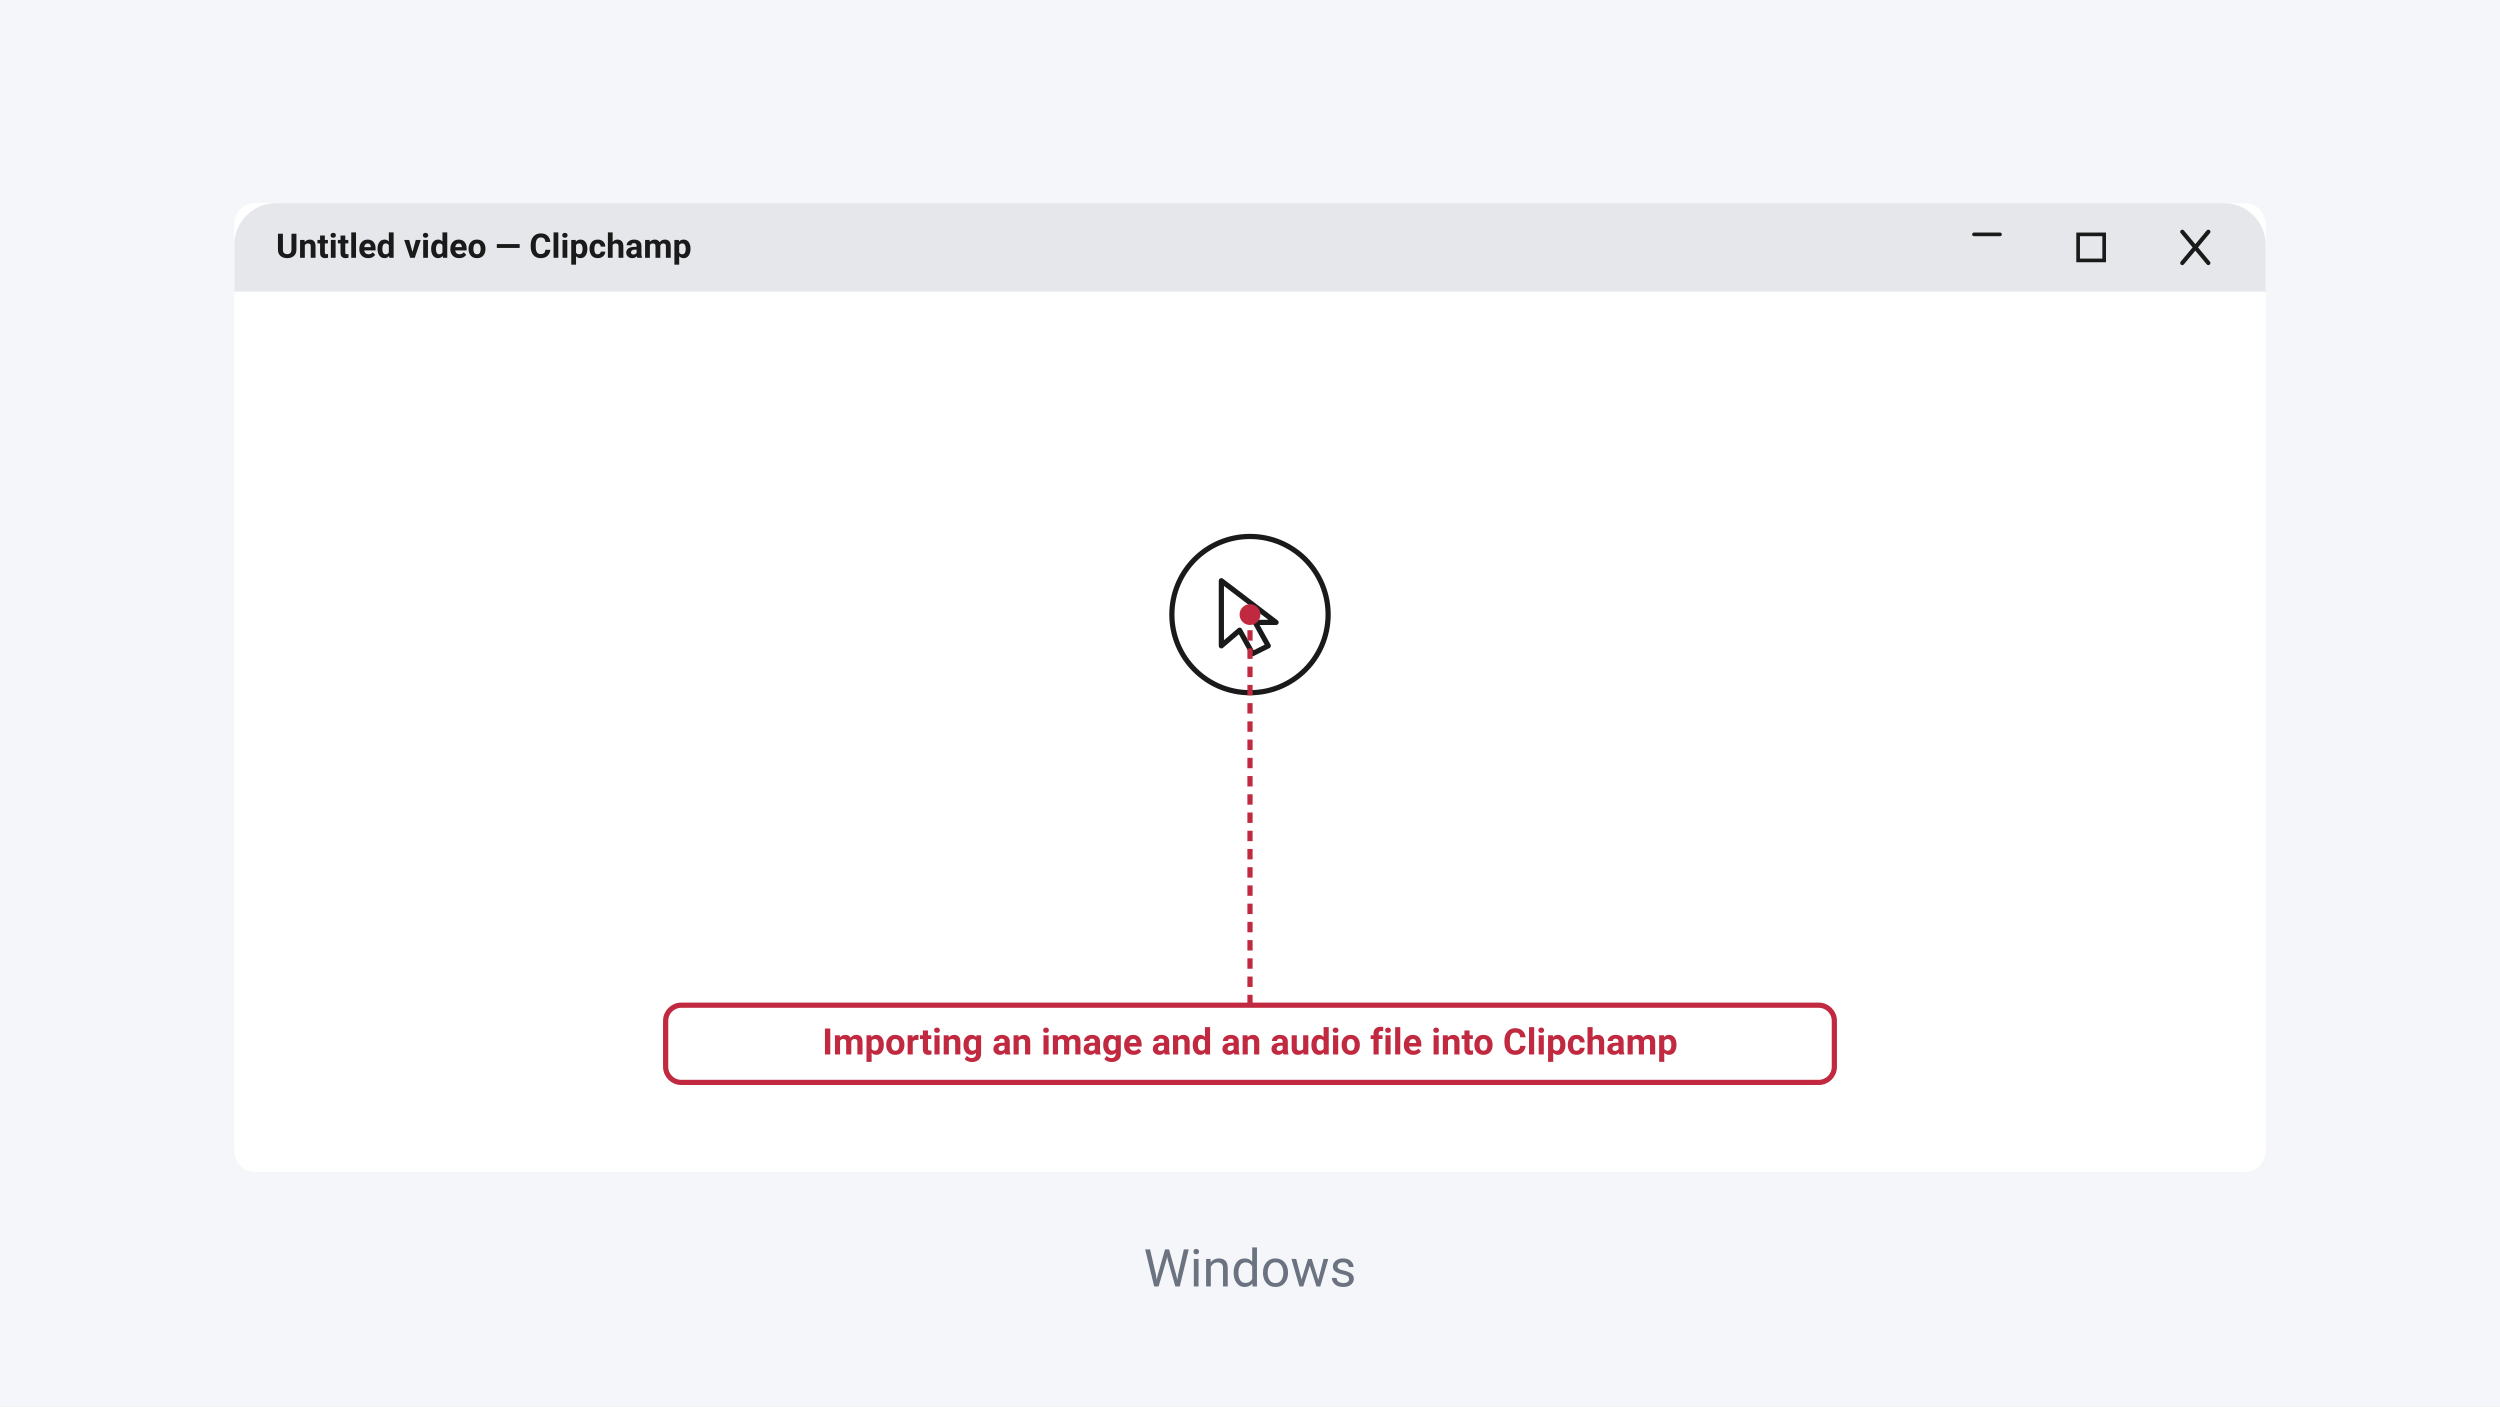
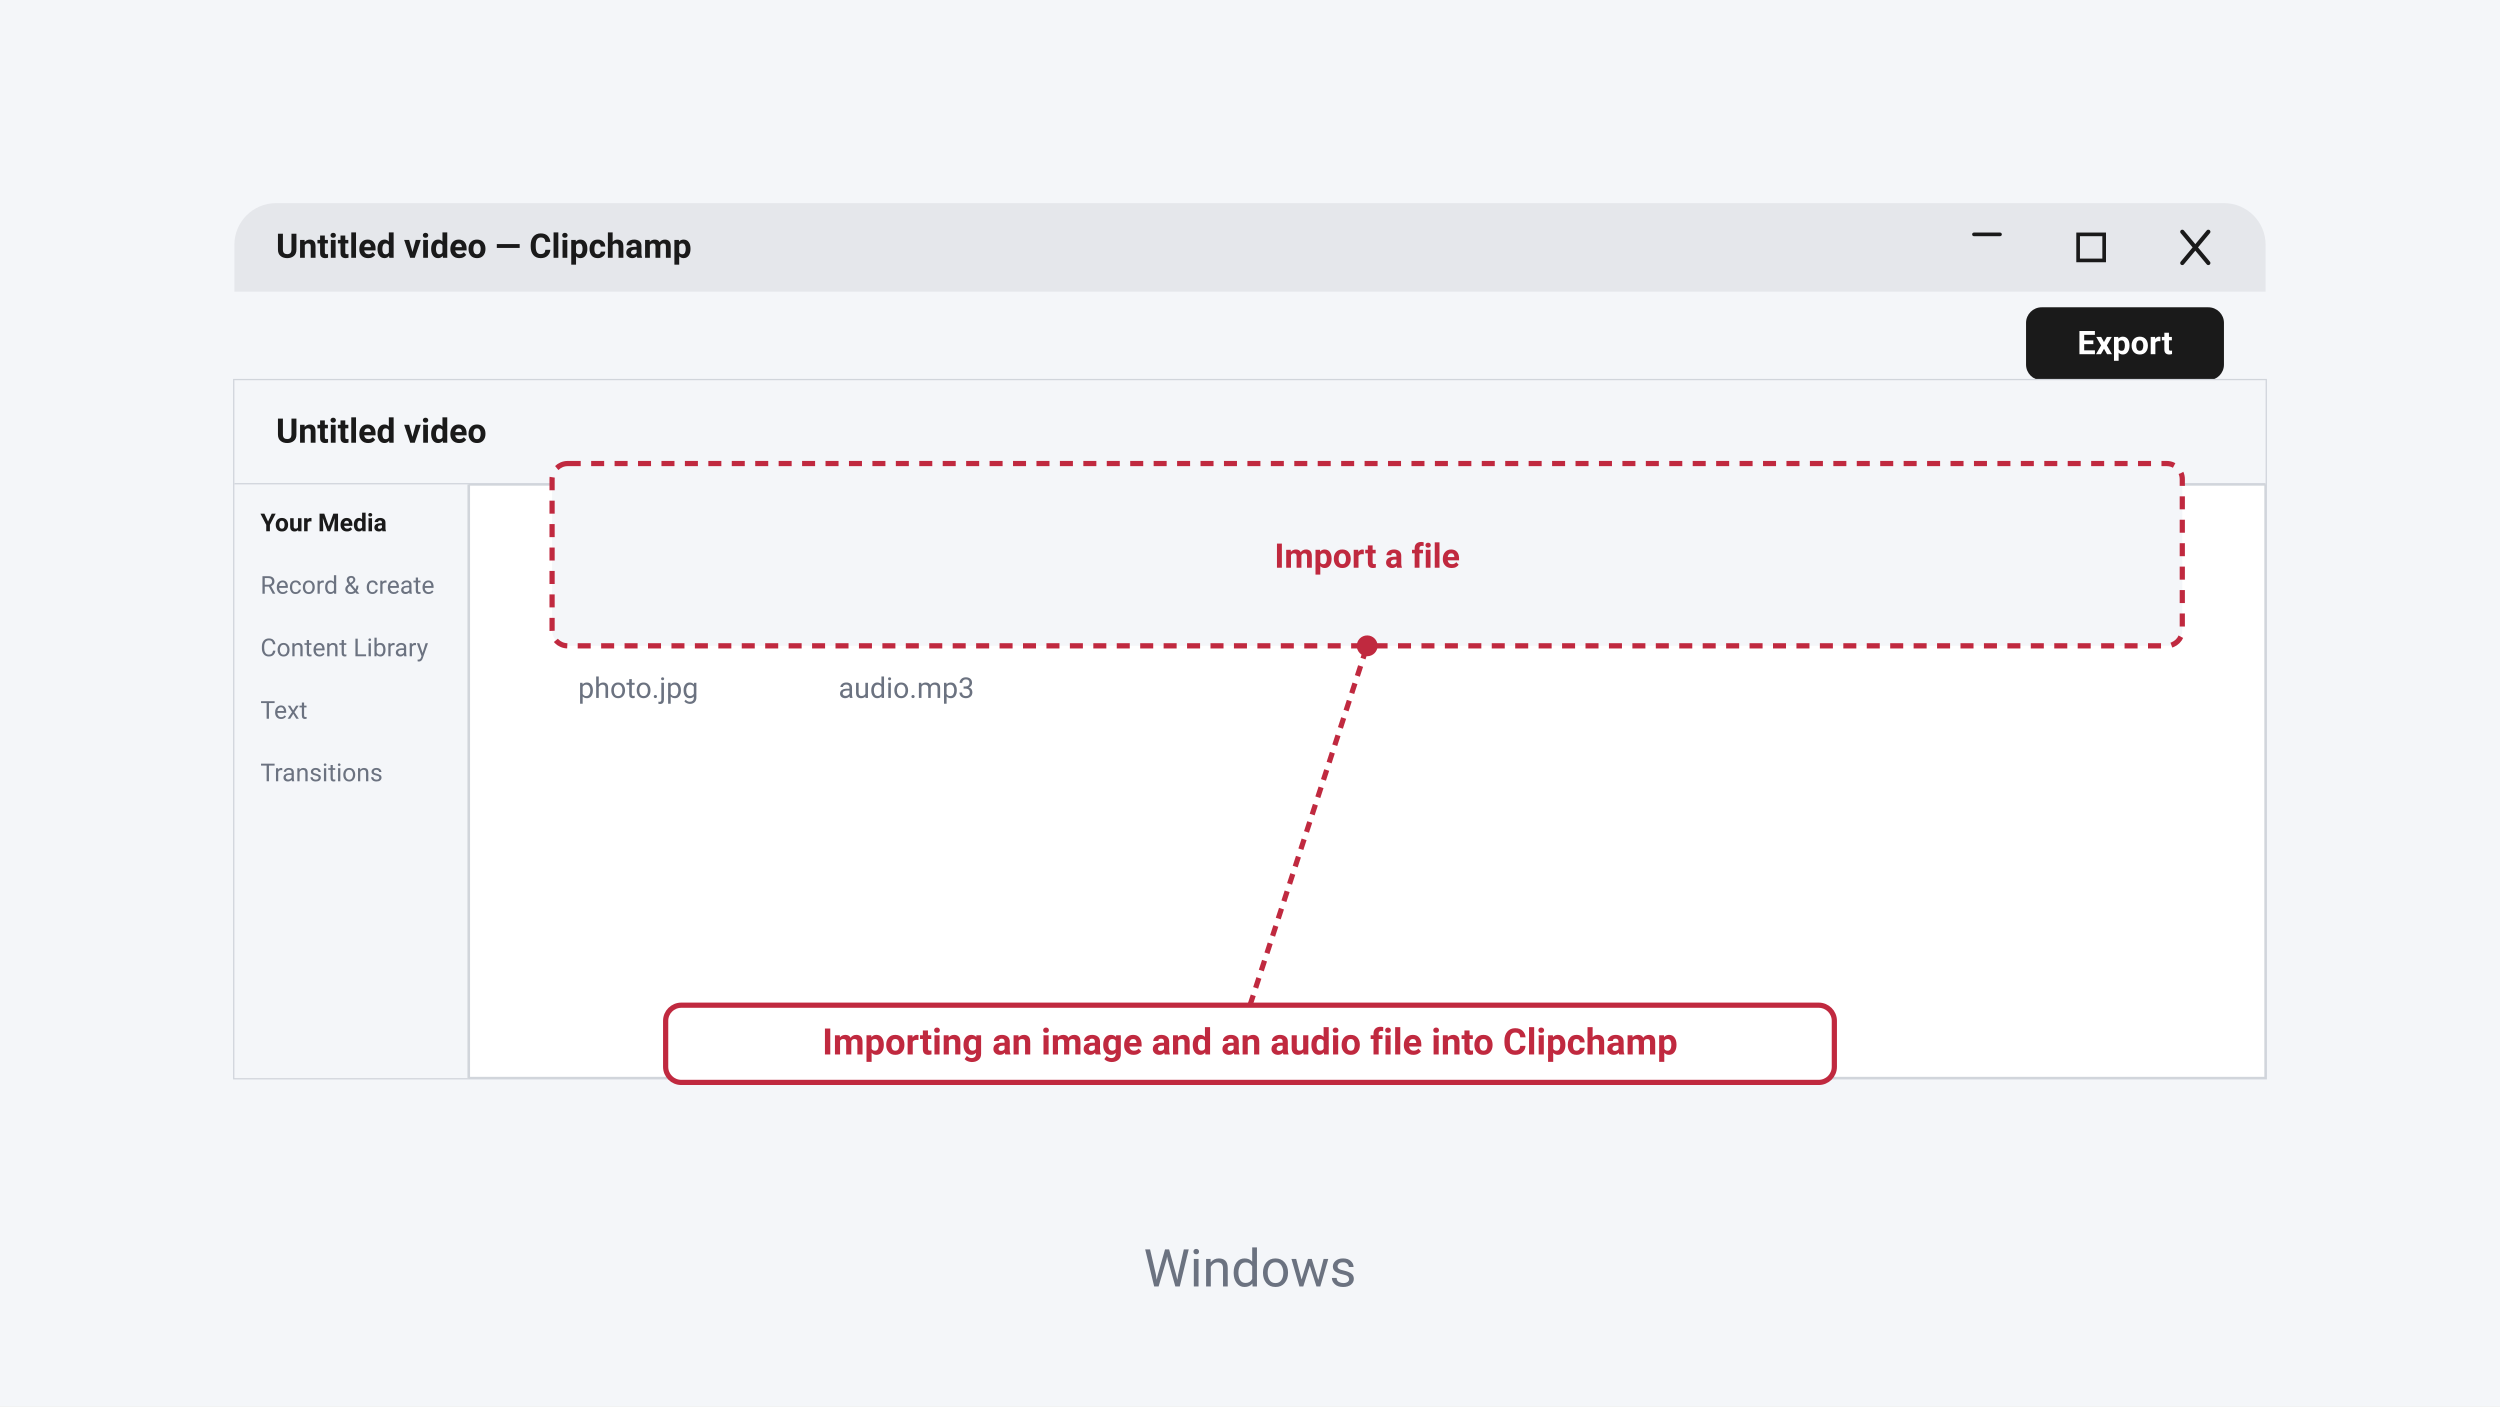
<svg xmlns="http://www.w3.org/2000/svg" width="960" height="540" viewBox="0 0 960 540">
  <rect width="960" height="540" fill="#F4F6F9" />
-   <rect x="90" y="78" width="780" height="372" rx="8" fill="#FFFFFF" />
  <path d="M 90 94 A 16 16 0 0 1 106 78 L 854 78 A 16 16 0 0 1 870 94 L 870 112 L 90 112 Z" fill="#E5E7EB" />
  <path d="M 758 90 L 768 90" stroke="#1A1A1A" stroke-width="1.4" stroke-linecap="round" />
  <rect x="798" y="90" width="10" height="10" fill="none" stroke="#1A1A1A" stroke-width="1.4" />
  <path d="M 838 89 L 848 101 M 848 89 L 838 101" stroke="#1A1A1A" stroke-width="1.6" stroke-linecap="round" />
  <text x="106" y="99" font-family="system-ui, -apple-system, 'Segoe UI', Roboto, sans-serif" font-size="13" font-weight="600" fill="#1A1A1A" text-anchor="start">Untitled video — Clipchamp</text>
-   <circle cx="480" cy="236" r="30" fill="#FFFFFF" stroke="#1A1A1A" stroke-width="2" />
-   <path d="M 469 223 L 469 248 L 476 242 L 481 251 L 487 248 L 482 239 L 490 239 Z" fill="#FFFFFF" stroke="#1A1A1A" stroke-width="2" stroke-linejoin="round" />
-   <line x1="480" y1="386" x2="480" y2="236" stroke="#C0293F" stroke-width="2" stroke-dasharray="4,3" />
-   <circle cx="480" cy="236" r="4" fill="#C0293F" />
+   <rect x="778" y="118" width="76" height="28" rx="6" fill="#1A1A1A" stroke="none" stroke-width="0" />
+   <text x="816" y="136" font-family="system-ui, -apple-system, 'Segoe UI', Roboto, sans-serif" font-size="12.5" font-weight="700" fill="#FFFFFF" text-anchor="middle">Export</text>
+   <g transform="translate(0, 34)">
+     <rect x="90" y="112" width="780" height="268" fill="#FFFFFF" stroke="#D1D5DB" stroke-width="1" />
+     <rect x="90" y="112" width="780" height="40" fill="#F4F6F9" />
+     <line x1="90" y1="152" x2="870" y2="152" stroke="#D1D5DB" stroke-width="1" />
+     <text x="106" y="136" font-family="system-ui, -apple-system, 'Segoe UI', Roboto, sans-serif" font-size="13" font-weight="600" fill="#1A1A1A" text-anchor="start">Untitled video</text>
+     <rect x="90" y="152" width="90" height="228" fill="#F4F6F9" />
+     <line x1="180" y1="152" x2="180" y2="380" stroke="#D1D5DB" stroke-width="1" />
+     <text x="100" y="170" font-family="system-ui, -apple-system, 'Segoe UI', Roboto, sans-serif" font-size="9.5" font-weight="700" fill="#1A1A1A" text-anchor="start">Your Media</text>
+     <text x="100" y="194" font-family="system-ui, -apple-system, 'Segoe UI', Roboto, sans-serif" font-size="9.5" font-weight="400" fill="#6B7280" text-anchor="start">Record &amp; create</text>
+     <text x="100" y="218" font-family="system-ui, -apple-system, 'Segoe UI', Roboto, sans-serif" font-size="9.5" font-weight="400" fill="#6B7280" text-anchor="start">Content Library</text>
+     <text x="100" y="242" font-family="system-ui, -apple-system, 'Segoe UI', Roboto, sans-serif" font-size="9.5" font-weight="400" fill="#6B7280" text-anchor="start">Text</text>
+     <text x="100" y="266" font-family="system-ui, -apple-system, 'Segoe UI', Roboto, sans-serif" font-size="9.5" font-weight="400" fill="#6B7280" text-anchor="start">Transitions</text>
+   </g>
+   <rect x="212" y="178" width="626" height="70" rx="6" fill="#F4F6F9" stroke="#C0293F" stroke-width="2" stroke-dasharray="5,4" />
+   <text x="525" y="218" font-family="system-ui, -apple-system, 'Segoe UI', Roboto, sans-serif" font-size="13" font-weight="700" fill="#C0293F" text-anchor="middle">Import a file</text>
+   <text x="222" y="268" font-family="system-ui, -apple-system, 'Segoe UI', Roboto, sans-serif" font-size="11" font-weight="400" fill="#6B7280" text-anchor="start">photo.jpg</text>
+   <text x="322" y="268" font-family="system-ui, -apple-system, 'Segoe UI', Roboto, sans-serif" font-size="11" font-weight="400" fill="#6B7280" text-anchor="start">audio.mp3</text>
+   <line x1="480" y1="386" x2="525" y2="248" stroke="#C0293F" stroke-width="2" stroke-dasharray="4,3" />
+   <circle cx="525" cy="248" r="4" fill="#C0293F" />
  <rect x="255.61" y="386" width="448.78" height="29.65" rx="6" fill="#FFFFFF" stroke="#C0293F" stroke-width="2" />
  <text x="480" y="404.92" font-family="system-ui, -apple-system, 'Segoe UI', Roboto, sans-serif" font-size="14" font-weight="700" fill="#C0293F" text-anchor="middle">Importing an image and an audio file into Clipchamp</text>
  <text x="480" y="494" font-family="system-ui, -apple-system, 'Segoe UI', Roboto, sans-serif" font-size="20" font-weight="400" fill="#6B7280" text-anchor="middle">Windows</text>
</svg>
